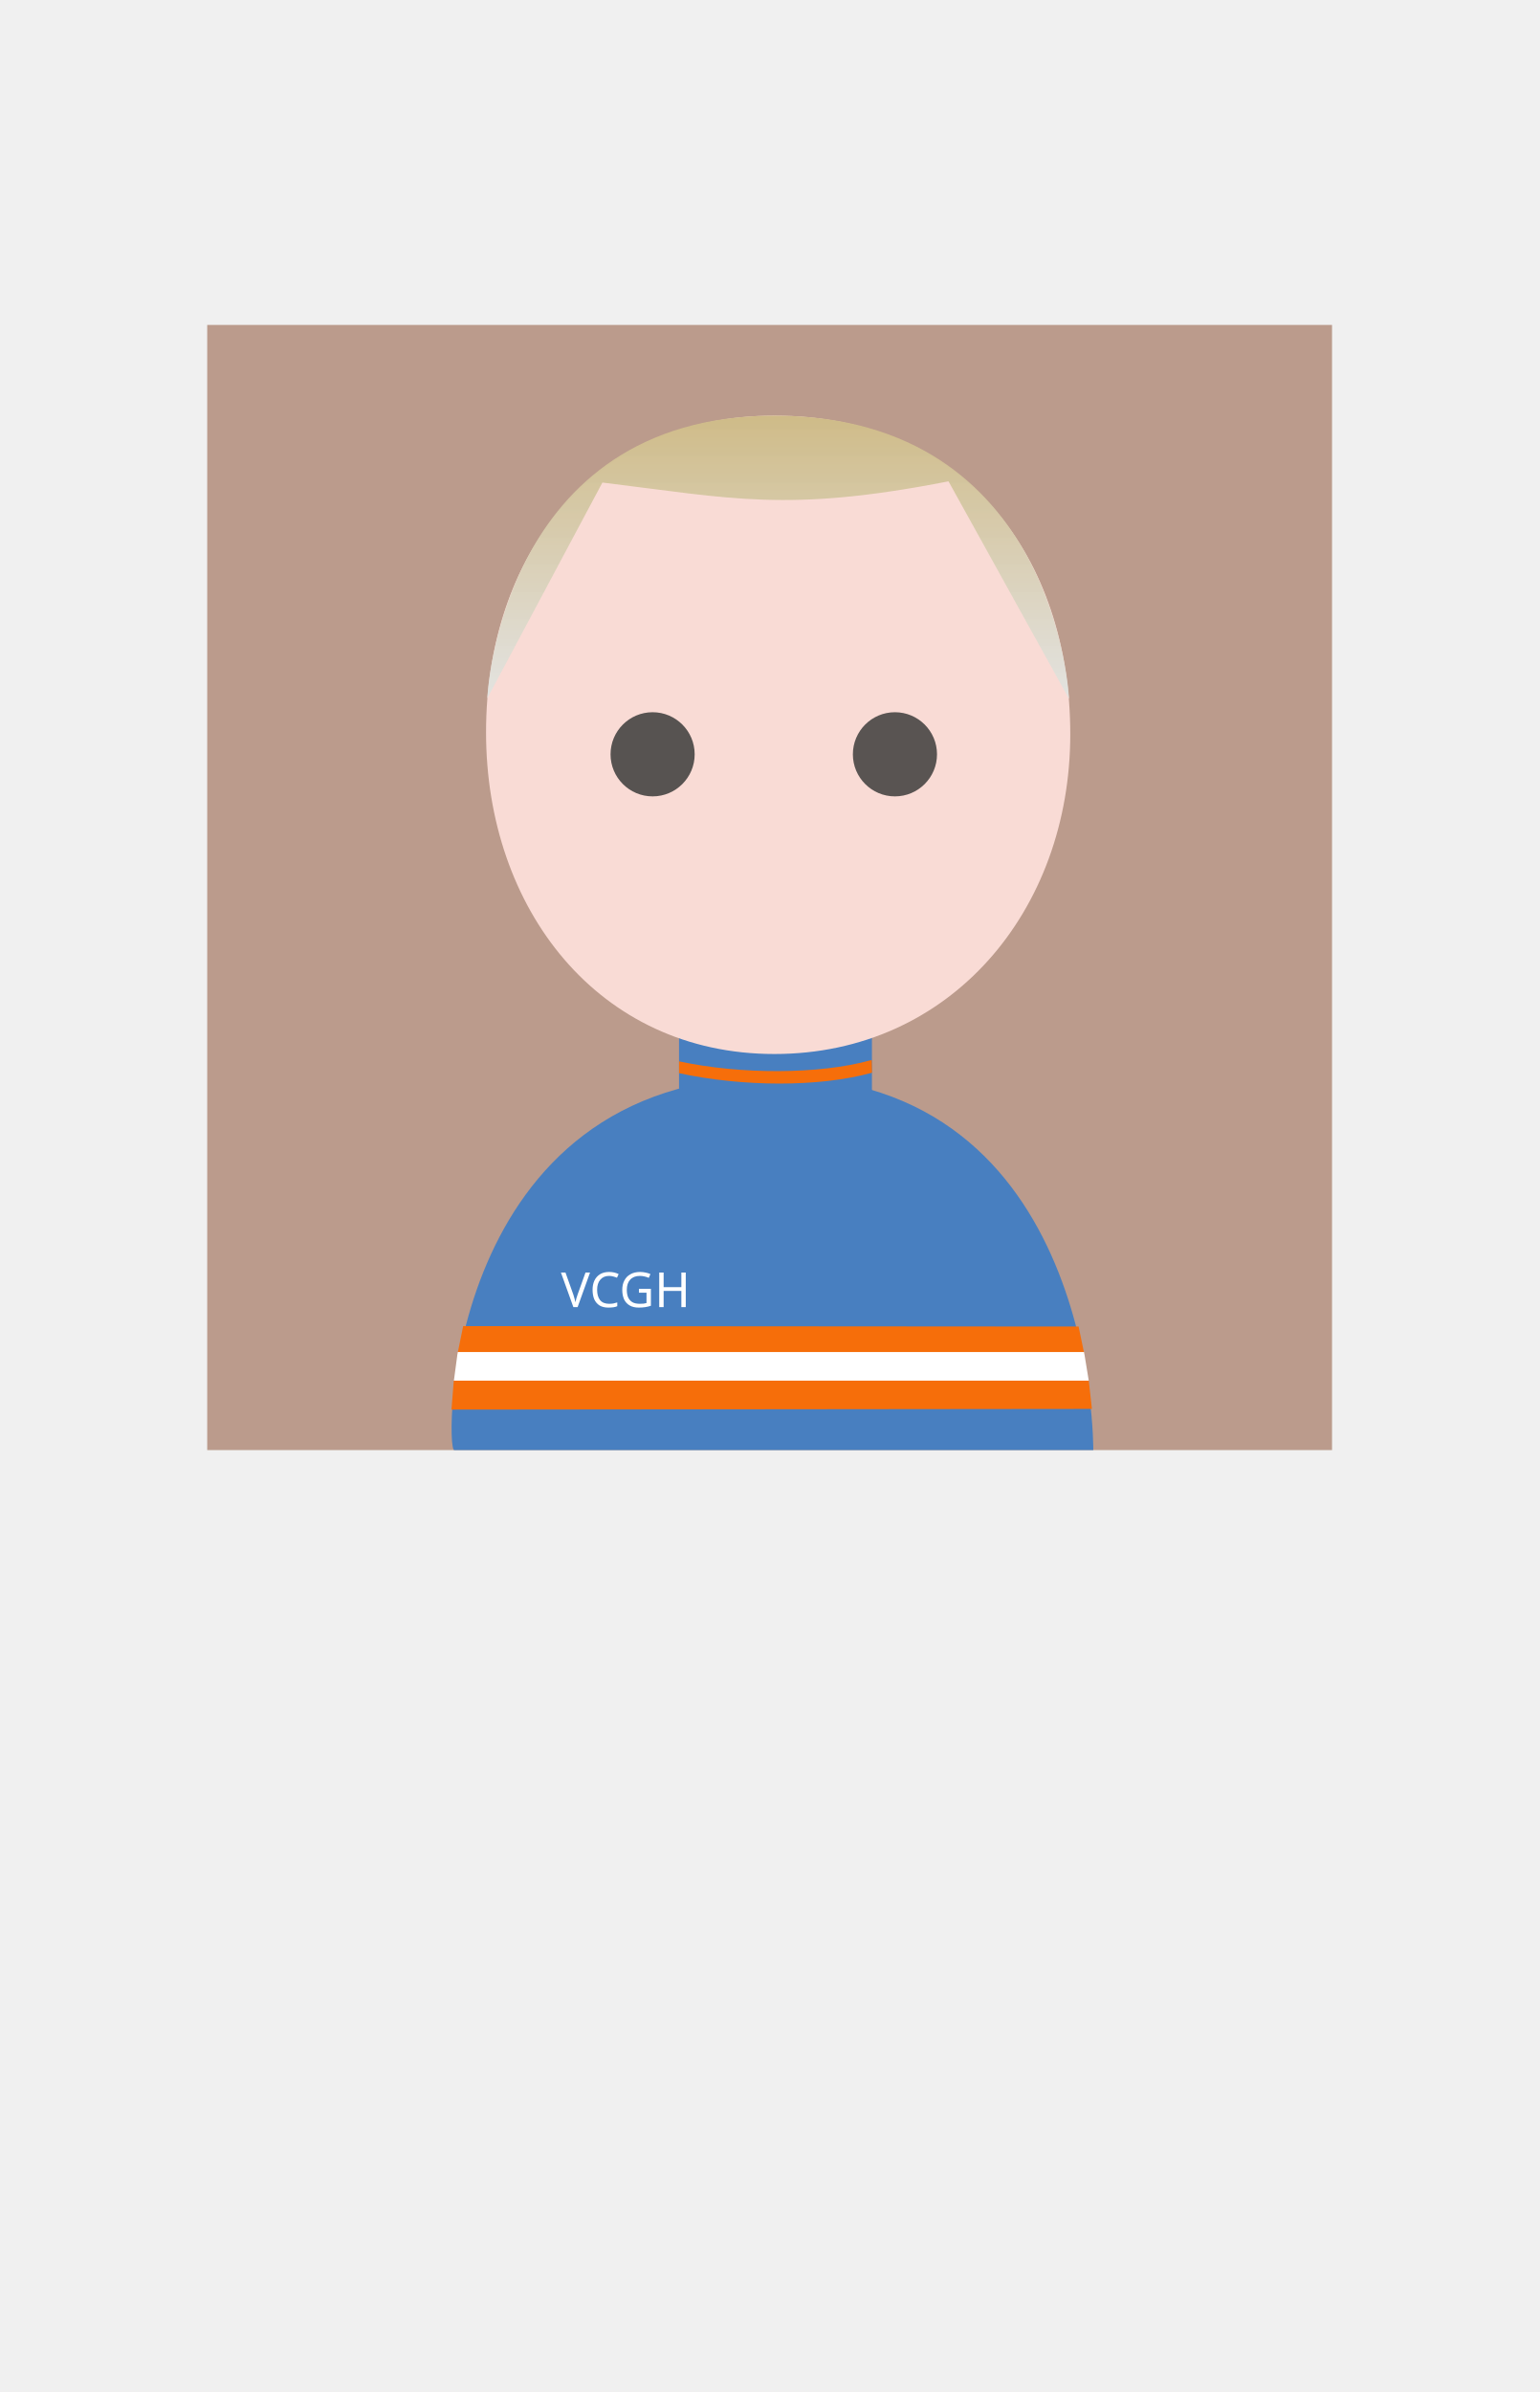
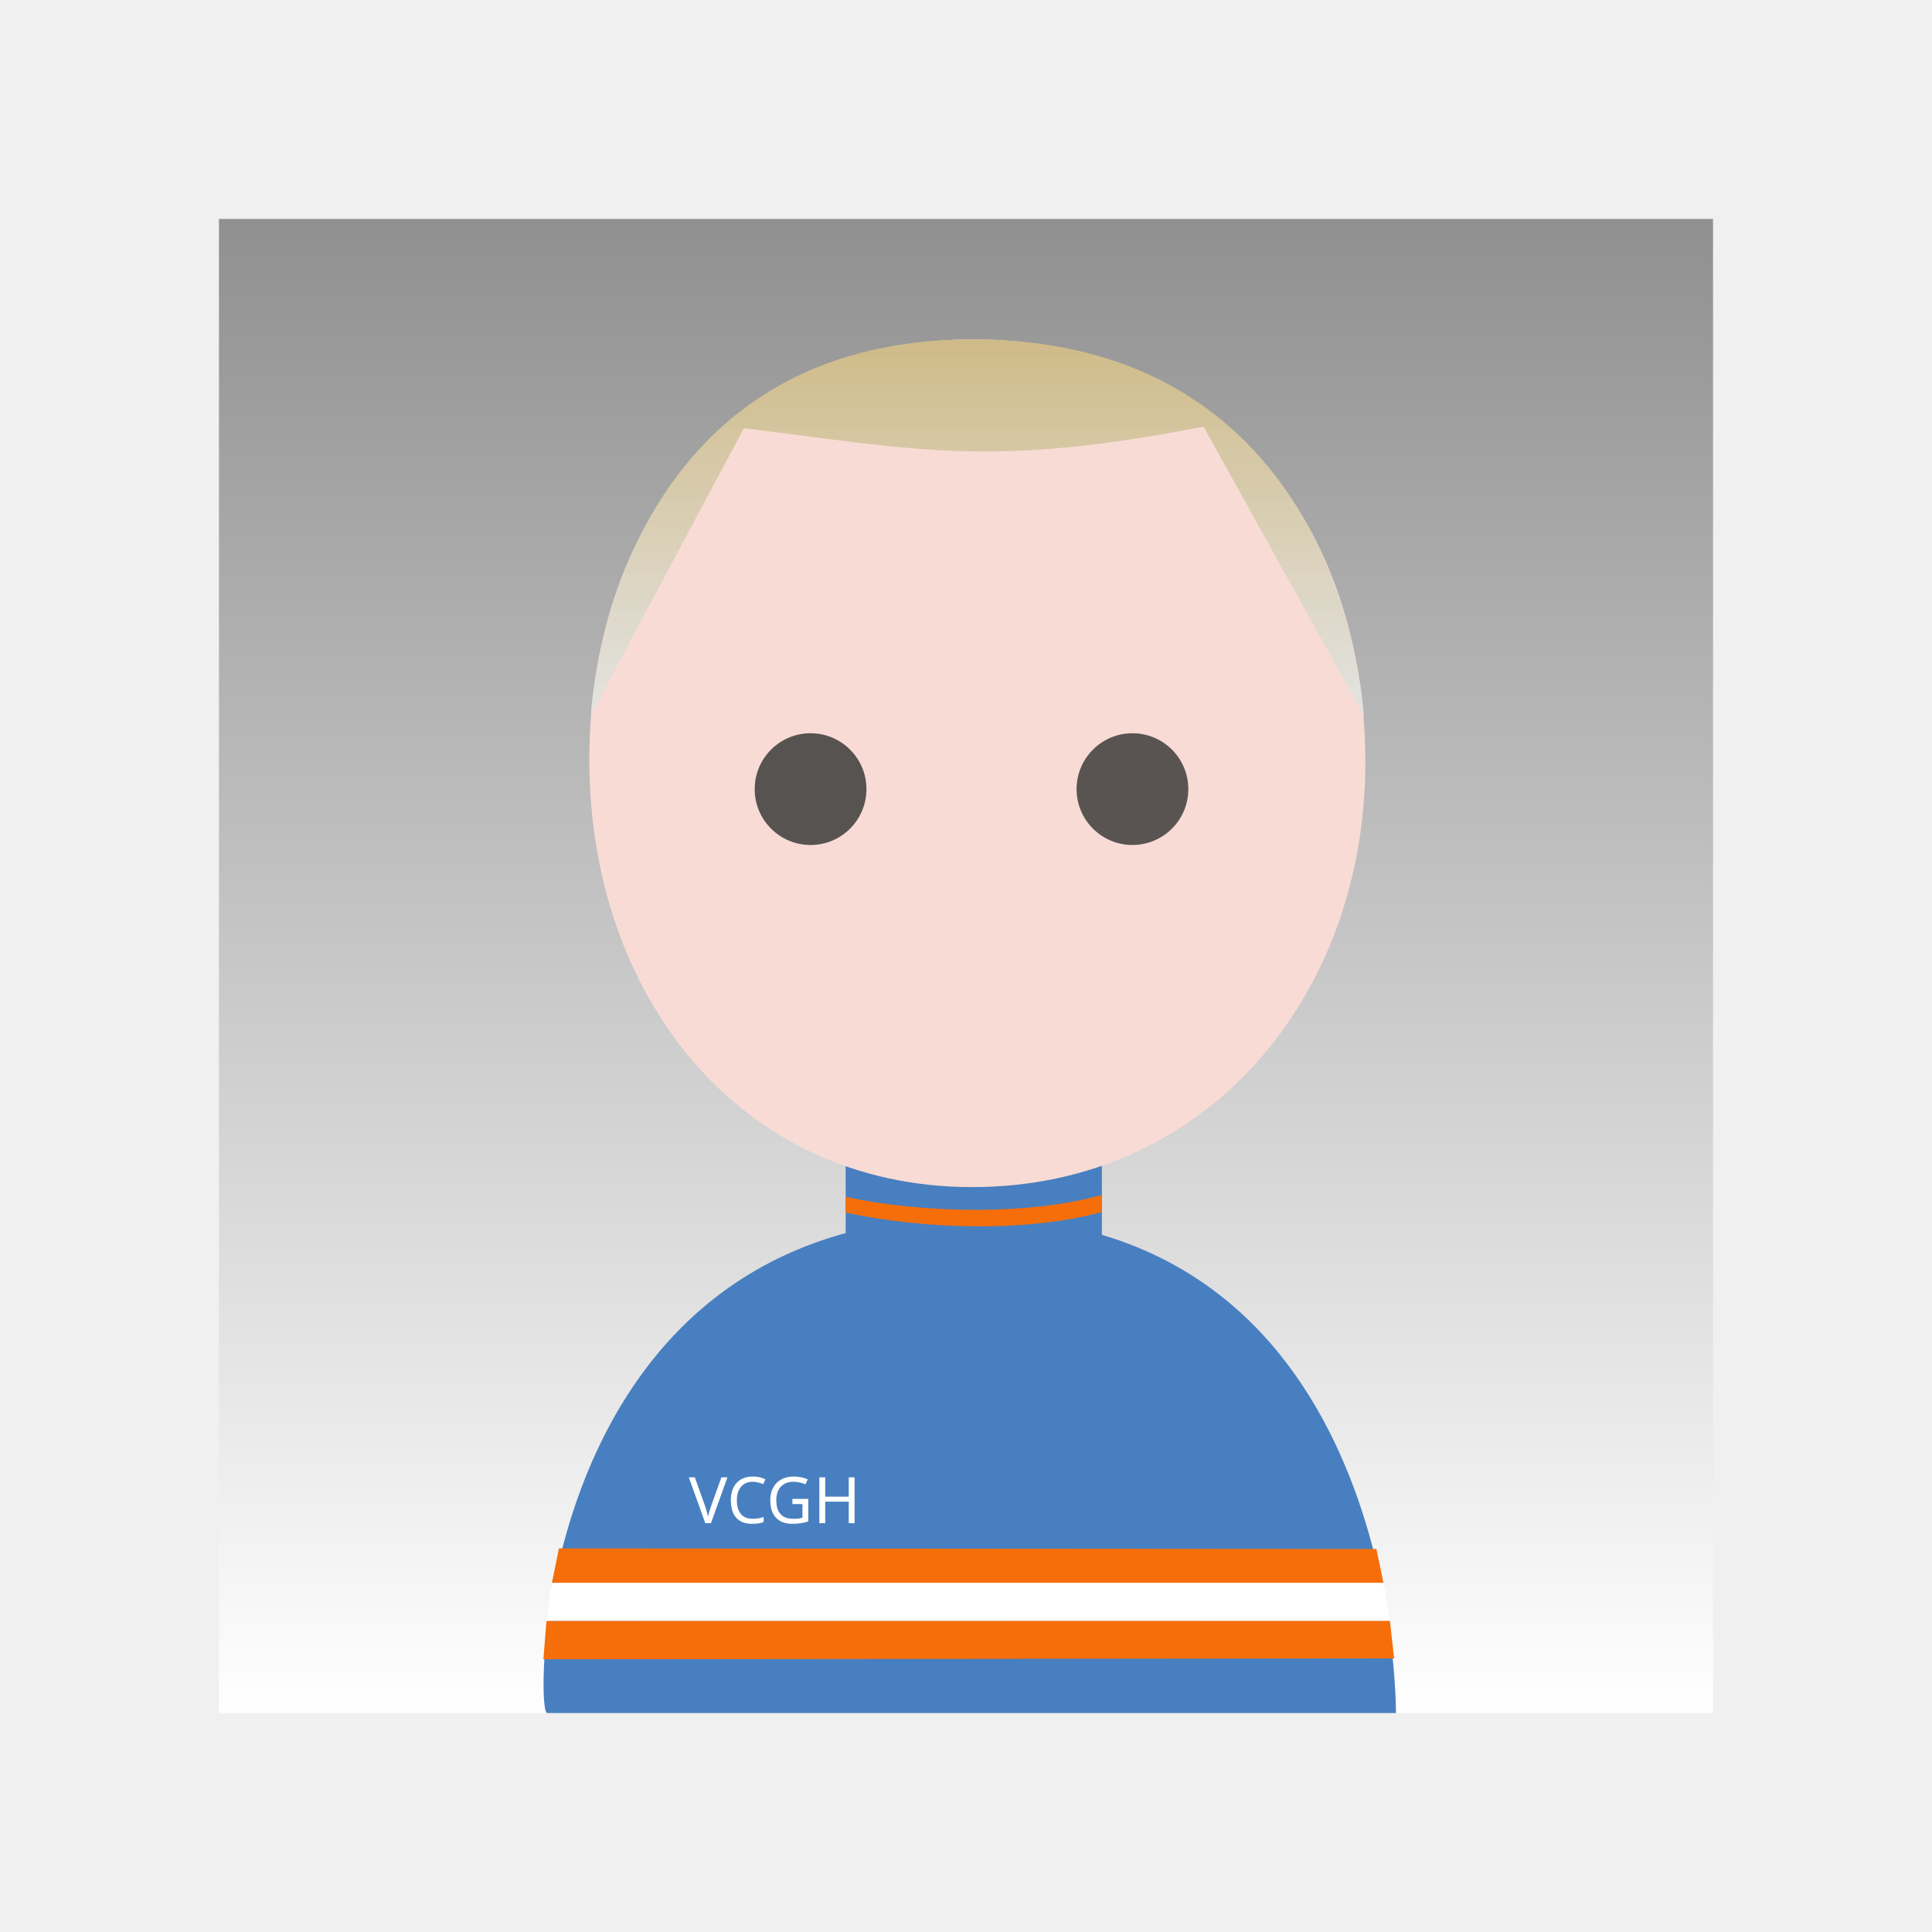
- <svg xmlns="http://www.w3.org/2000/svg" version="1.1" x="0" y="0" width="634.96" height="986.44" viewBox="0, 0, 158.74, 246.61">
+ <svg xmlns="http://www.w3.org/2000/svg" version="1.1" x="0" y="0" width="600" height="600" viewBox="0, 0, 150, 150">
  <g id="Layer_1">
-     <path d="M21.37,33.5 L137.37,33.5 L137.37,149.5 L21.37,149.5 z" fill="#BB9B8C" id="Background" />
+     <path d="M17,17 L133,17 L133,133 L17,133 z" fill="url(#Gradient_1)" id="Background" />
    <g id="Body">
-       <path d="M70.028,105.404 L89.92,105.404 L89.92,114.268 L70.028,114.268 z" fill="#487FC0" />
-       <path d="M79.842,111.001 L79.842,111.001 L79.842,111.001 L79.842,111.001 L79.842,111.001 C45.842,111.001 45.842,149.5 46.842,149.5 L79.841,149.5 L79.842,149.5 L112.748,149.5 C112.749,149.499 113.144,111.001 79.842,111.001 z" fill="#487FC0" />
-       <path d="M89.902,109.297 L89.933,110.594 C84.461,112.11 76.545,112.048 70.027,110.641 L70.027,109.422 C76.357,110.789 84.486,110.778 89.75,109.32 z" fill="#F66E0A" />
+       <path d="M65.658,88.904 L85.55,88.904 L85.55,97.768 L65.658,97.768 z" fill="#487FC0" />
+       <path d="M75.472,94.501 L75.472,94.501 L75.472,94.501 L75.472,94.501 L75.472,94.501 C41.472,94.501 41.472,133 42.472,133 L75.471,133 L75.472,133 L108.378,133 C108.379,132.999 108.774,94.501 75.472,94.501 z" fill="#487FC0" />
+       <path d="M85.532,92.797 L85.563,94.094 C80.091,95.61 72.175,95.548 65.657,94.141 L65.657,92.922 C71.987,94.289 80.116,94.278 85.38,92.82 z" fill="#F66E0A" />
      <g id="stripes">
-         <path d="M111.234,136.763 L111.828,139.623 L47.172,139.623 L47.766,136.717 L111.234,136.763 z" fill="#F66E0A" />
-         <path d="M112.281,142.326 L112.609,145.258 L46.558,145.326 L46.797,142.344 L112.281,142.326 z" fill="#F66E0A" />
-         <path d="M111.797,139.388 L112.281,142.344 L46.808,142.342 L47.203,139.388 L111.797,139.388 z" fill="#FFFFFF" />
+         <path d="M106.864,120.263 L107.458,123.123 L42.802,123.123 L43.396,120.217 L106.864,120.263 z" fill="#F66E0A" />
+         <path d="M107.911,125.826 L108.239,128.758 L42.188,128.826 L42.427,125.844 L107.911,125.826 z" fill="#F66E0A" />
+         <path d="M107.427,122.888 L107.911,125.844 L42.438,125.842 L42.833,122.888 L107.427,122.888 z" fill="#FFFFFF" />
      </g>
-       <text transform="matrix(1, 0, 0, 1, 64.884, 134.25)">
+       <text transform="matrix(1, 0, 0, 1, 60.514, 117.75)">
        <tspan x="-7.035" y="0.512" font-family="HelveticaNeue-Medium" font-size="5" fill="#FFFFFF">VCGH</tspan>
      </text>
    </g>
    <g id="Head">
-       <path d="M110.375,75.688 C110.375,93.862 98.036,108.666 79.862,108.666 C61.688,108.666 50.125,93.674 50.125,75.5 C50.125,57.326 61.06,42.852 79.862,42.852 C99.56,42.852 110.375,57.513 110.375,75.688 z" fill="#F9DBD5" id="Head" />
-       <path d="M71.64,77.767 C71.64,80.163 69.698,82.105 67.302,82.105 C64.907,82.105 62.964,80.163 62.964,77.767 C62.964,75.371 64.907,73.429 67.302,73.429 C69.698,73.429 71.64,75.371 71.64,77.767 z" fill="#3C3C3B" fill-opacity="0.853" id="Left_Eye" />
-       <path d="M96.632,77.767 C96.632,80.163 94.689,82.105 92.293,82.105 C89.898,82.105 87.955,80.163 87.955,77.767 C87.955,75.371 89.898,73.429 92.293,73.429 C94.689,73.429 96.632,75.371 96.632,77.767 z" fill="#3C3C3B" fill-opacity="0.842" id="Right_eye" />
-       <path d="M50.25,72 L62.125,49.75 C75.5,51.375 81.181,52.875 97.818,49.625 L110.25,72.062 C110.25,72.062 109,42.854 79.876,42.853 C51.5,42.852 50.25,72 50.25,72 z" fill="url(#Gradient_1)" id="Hair" />
+       <path d="M106.005,59.188 C106.005,77.362 93.666,92.166 75.492,92.166 C57.318,92.166 45.755,77.174 45.755,59 C45.755,40.826 56.69,26.352 75.492,26.352 C95.19,26.352 106.005,41.013 106.005,59.188 z" fill="#F9DBD5" id="Head" />
+       <path d="M67.27,61.267 C67.27,63.663 65.328,65.605 62.932,65.605 C60.537,65.605 58.594,63.663 58.594,61.267 C58.594,58.871 60.537,56.929 62.932,56.929 C65.328,56.929 67.27,58.871 67.27,61.267 z" fill="#3C3C3B" fill-opacity="0.853" id="Left_Eye" />
+       <path d="M92.261,61.267 C92.261,63.663 90.319,65.605 87.923,65.605 C85.528,65.605 83.585,63.663 83.585,61.267 C83.585,58.871 85.528,56.929 87.923,56.929 C90.319,56.929 92.261,58.871 92.261,61.267 z" fill="#3C3C3B" fill-opacity="0.842" id="Right_eye" />
+       <path d="M45.88,55.5 L57.755,33.25 C71.13,34.875 76.811,36.375 93.448,33.125 L105.88,55.562 C105.88,55.562 104.63,26.354 75.506,26.353 C47.13,26.352 45.88,55.5 45.88,55.5 z" fill="url(#Gradient_2)" id="Hair" />
    </g>
  </g>
  <defs>
-     <linearGradient id="Gradient_1" gradientUnits="userSpaceOnUse" x1="42.853" y1="-80.25" x2="72.062" y2="-80.25" gradientTransform="matrix(0, 1, -1, 0, 0, 0)">
+     <linearGradient id="Gradient_1" gradientUnits="userSpaceOnUse" x1="75" y1="133" x2="75" y2="17">
+       <stop offset="0" stop-color="#FFFFFF" />
+       <stop offset="1" stop-color="#909090" />
+     </linearGradient>
+     <linearGradient id="Gradient_2" gradientUnits="userSpaceOnUse" x1="26.353" y1="-75.88" x2="55.562" y2="-75.88" gradientTransform="matrix(0, 1, -1, 0, 0, 0)">
      <stop offset="0" stop-color="#CFBB88" />
      <stop offset="1" stop-color="#E2E3E1" stop-opacity="0.959" />
    </linearGradient>
  </defs>
</svg>
